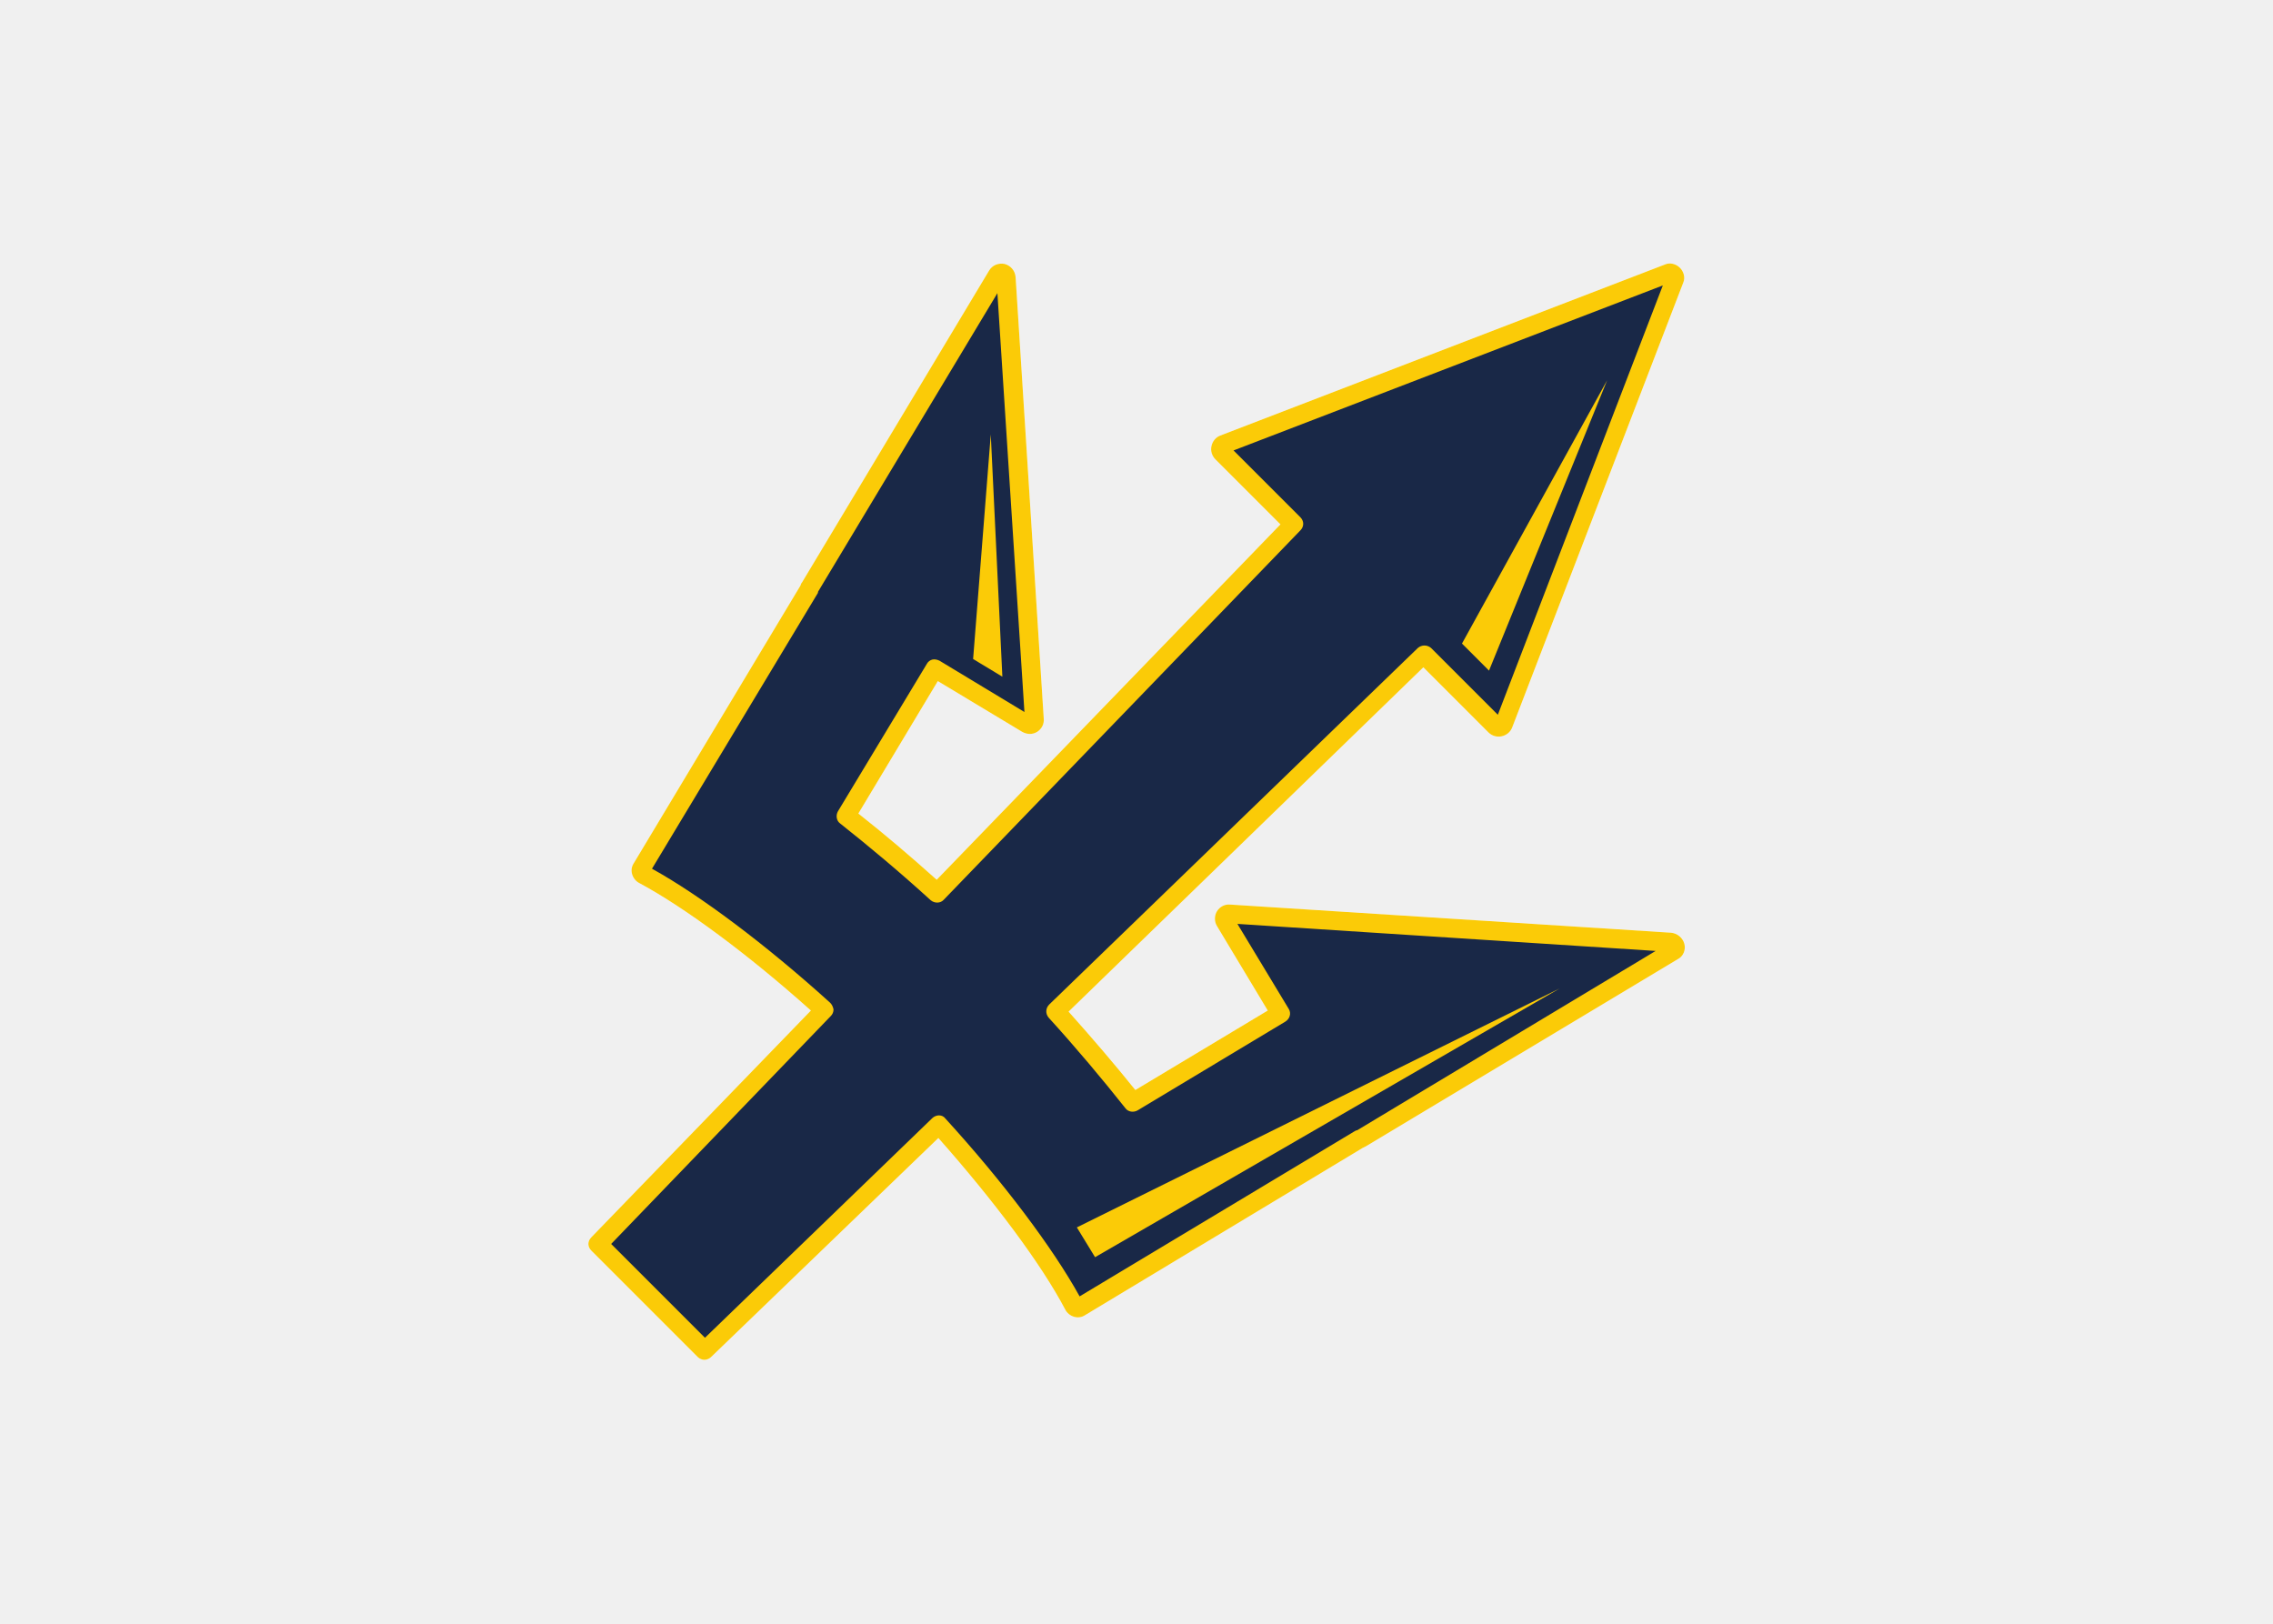
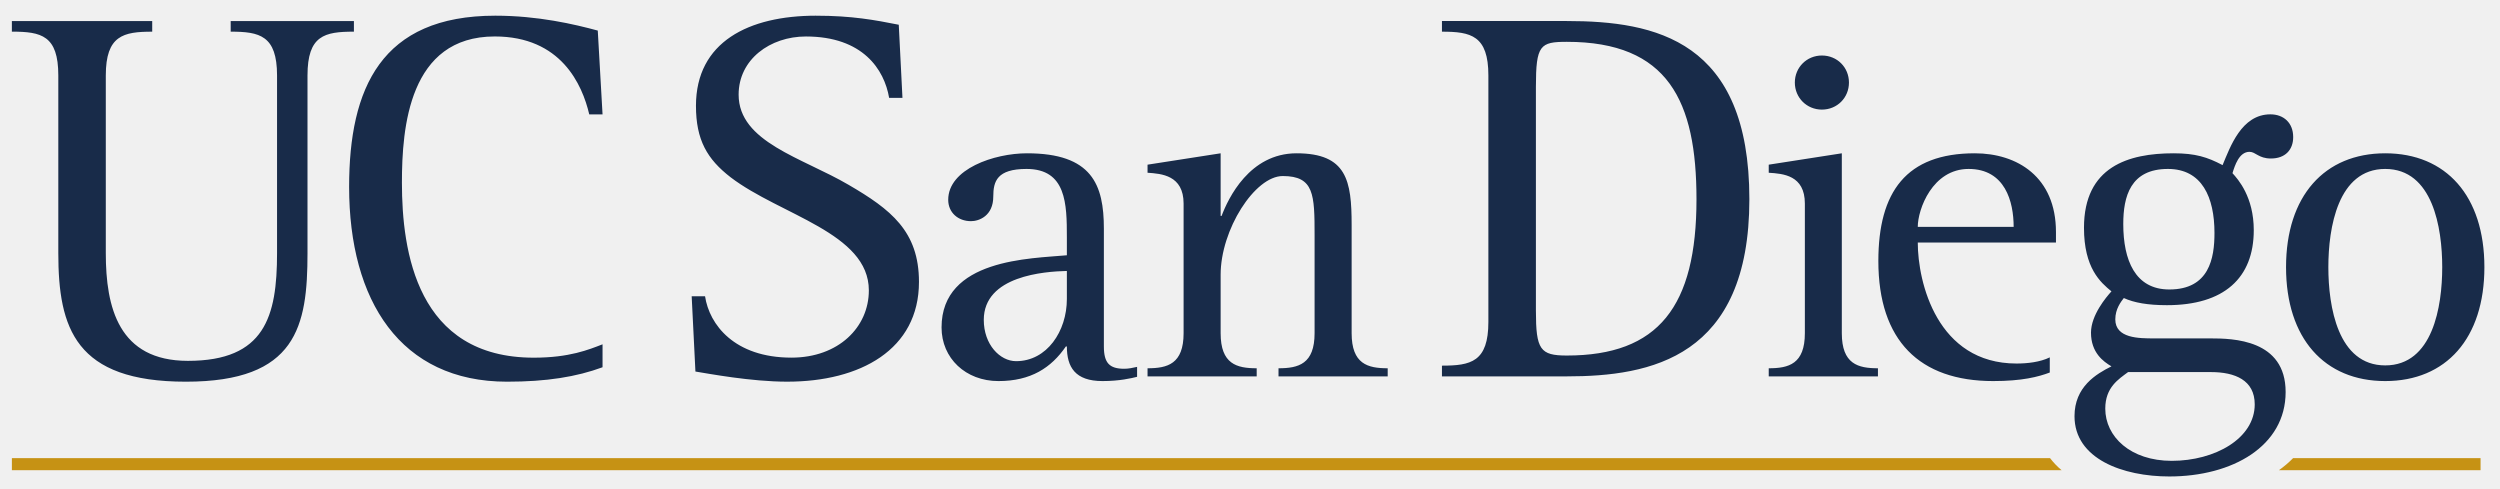
- <svg xmlns="http://www.w3.org/2000/svg" version="1.0" id="katman_1" x="0px" y="0px" viewBox="0 0 560 400" style="enable-background:new 0 0 560 400;" xml:space="preserve">
-   <style type="text/css">
- 	.st0{fill:#FBCB07;}
- 	.st1{fill:#FFFFFF;}
- 	.st2{fill:#192847;}
- </style>
-   <g transform="matrix(1.35937 0 0 -1.35937 145 334.987)">
-     <path class="st0" d="M196.1,75.6l-79.9,5.1c-0.3,0-0.7-0.1-0.8-0.4c-0.2-0.3-0.2-0.6,0-0.9l10.1-16.7L98.6,46.6   c-4.2,5.4-8.9,10.9-14,16.5l66.8,64.6l13-13c0.2-0.2,0.5-0.3,0.8-0.2c0.3,0.1,0.5,0.3,0.6,0.6l31,80.6c0.3,0.7-0.5,1.4-1.2,1.2   l-80.6-31c-0.3-0.1-0.5-0.4-0.6-0.7c-0.1-0.3,0-0.6,0.2-0.8l13-13L63.2,84.6c-5.6,5.1-11.1,9.8-16.5,14l16.1,26.7l16.8-10.1   c0.3-0.2,0.6-0.2,0.9,0c0.3,0.2,0.4,0.5,0.4,0.8l-5.1,79.9c0,0.4-0.3,0.7-0.7,0.8c-0.4,0.1-0.8-0.1-1-0.4L40.1,140   c-0.1-0.1-0.1-0.2-0.1-0.4L9.6,89.1c-0.1-0.2-0.2-0.5-0.1-0.7c0.1-0.2,0.2-0.4,0.4-0.6c8.7-4.6,20.8-13.7,32.7-24.5L1.7,21L21,1.7   l42.4,41C74.2,30.8,83.3,18.6,87.9,9.9c0.1-0.2,0.3-0.4,0.6-0.4c0.2-0.1,0.5,0,0.7,0.1l50.5,30.3c0.1,0,0.3,0.1,0.4,0.1L196.5,74   c0.3,0.2,0.5,0.6,0.4,1C196.8,75.3,196.5,75.6,196.1,75.6" />
-     <path class="st1" d="M79.1,116C79.1,116,79.1,116,79.1,116L79.1,116z M165.6,115.9L165.6,115.9   C165.6,115.9,165.6,115.9,165.6,115.9z M10.7,89.4C10.7,89.4,10.7,89.4,10.7,89.4C10.7,89.4,10.7,89.4,10.7,89.4z M116,79.1   C116,79.1,116,79.1,116,79.1L116,79.1z M196,74L196,74L196,74z M139.5,41.6C139.5,41.6,139.5,41.6,139.5,41.6   C139.5,41.6,139.5,41.6,139.5,41.6z M88.3,11C88.3,11,88.3,11,88.3,11L88.3,11z M89.4,10.7C89.4,10.7,89.4,10.7,89.4,10.7   C89.4,10.7,89.4,10.7,89.4,10.7z M4.1,21l17-17l41.2,39.8c0.3,0.3,0.8,0.5,1.2,0.5c0.5,0,0.9-0.2,1.2-0.6   C75.2,32.2,84.2,20.2,89,11.5l49.8,29.9c0.2,0.1,0.3,0.2,0.5,0.2l54.1,32.5L117.6,79l9.3-15.4c0.5-0.8,0.2-1.8-0.6-2.3L99.5,45.2   c-0.7-0.4-1.7-0.3-2.2,0.4c-4.2,5.3-8.9,10.9-13.9,16.4c-0.6,0.7-0.6,1.7,0.1,2.4l66.8,64.6c0.7,0.6,1.7,0.6,2.4,0l12.1-12.1   l29.9,77.8l-77.8-29.9l12.1-12.1c0.7-0.7,0.7-1.7,0-2.4L64.4,83.4c-0.6-0.7-1.7-0.7-2.4-0.1c-5.6,5.1-11.1,9.7-16.4,13.9   c-0.7,0.5-0.8,1.5-0.4,2.2l16.1,26.7c0.2,0.4,0.6,0.7,1,0.8c0.4,0.1,0.9,0,1.3-0.2l15.4-9.3l-4.9,75.9l-32.5-54.1   c0-0.2-0.1-0.4-0.2-0.5L11.5,89c8.7-4.8,20.7-13.8,32.3-24.3c0.3-0.3,0.5-0.7,0.6-1.2c0-0.5-0.2-0.9-0.5-1.2L4.1,21z M21,0   c-0.4,0-0.9,0.2-1.2,0.5L0.5,19.8c-0.7,0.7-0.7,1.7,0,2.4l39.8,41.1C28.9,73.5,17.4,82,9.2,86.4c-0.6,0.3-1.1,0.9-1.3,1.6   c-0.2,0.7-0.1,1.4,0.3,2l30.2,50.3c0.1,0.2,0.1,0.4,0.3,0.6l33.9,56.5c0.6,1,1.7,1.4,2.8,1.2c1.1-0.3,1.9-1.2,2-2.4l5.1-80   c0.1-1-0.4-1.9-1.2-2.4c-0.8-0.5-1.8-0.5-2.7,0L63.3,123L48.9,99c4.7-3.7,9.4-7.7,14.2-12l62.3,64.4l-11.8,11.8   c-0.6,0.6-0.9,1.5-0.7,2.4c0.2,0.9,0.8,1.6,1.6,1.9l80.6,31c0.9,0.4,2,0.1,2.7-0.6c0.7-0.7,1-1.8,0.6-2.7l-31-80.6   c-0.3-0.8-1-1.4-1.9-1.6c-0.9-0.2-1.8,0.1-2.4,0.7l-11.8,11.8L87,63.1c4.3-4.8,8.4-9.6,12.1-14.2l24,14.4l-9.2,15.3   c-0.5,0.8-0.5,1.9,0,2.7c0.5,0.8,1.4,1.3,2.4,1.2l79.9-5.1c1.1-0.1,2.1-0.9,2.4-2c0.3-1.1-0.2-2.3-1.2-2.8l-56.5-33.9   c-0.2-0.1-0.4-0.2-0.6-0.3L90,8.1c-0.6-0.4-1.3-0.5-2-0.3c-0.7,0.2-1.3,0.7-1.6,1.3c-4.3,8.2-12.9,19.7-23,31.1L22.2,0.5   C21.9,0.2,21.4,0,21,0L21,0z" />
-     <path class="st1" d="M184.6,177.5l-26.3-47.7l4.9-4.9L184.6,177.5z" />
-     <path class="st1" d="M176,67.3L88.5,24l3.3-5.4L176,67.3z" />
-     <path class="st1" d="M72.9,167.7l2.1-43.9l-5.3,3.2L72.9,167.7z" />
-     <path class="st2" d="M196.1,75.6l-79.9,5.1c-0.3,0-0.7-0.1-0.8-0.4c-0.2-0.3-0.2-0.6,0-0.9l10.1-16.7L98.6,46.6   c-4.2,5.4-8.9,10.9-14,16.5l66.8,64.6l13-13c0.2-0.2,0.5-0.3,0.8-0.2c0.3,0.1,0.5,0.3,0.6,0.6l31,80.6c0.3,0.7-0.5,1.4-1.2,1.2   l-80.6-31c-0.3-0.1-0.5-0.4-0.6-0.7c-0.1-0.3,0-0.6,0.2-0.8l13-13L63.2,84.6c-5.6,5.1-11.1,9.8-16.5,14l16.1,26.7l16.8-10.1   c0.3-0.2,0.6-0.2,0.9,0c0.3,0.2,0.4,0.5,0.4,0.8l-5.1,79.9c0,0.4-0.3,0.7-0.7,0.8c-0.4,0.1-0.8-0.1-1-0.4L40.1,140   c-0.1-0.1-0.1-0.2-0.1-0.4L9.6,89.1c-0.1-0.2-0.2-0.5-0.1-0.7c0.1-0.2,0.2-0.4,0.4-0.6c8.7-4.6,20.8-13.7,32.7-24.5L1.7,21L21,1.7   l42.4,41C74.2,30.8,83.3,18.6,87.9,9.9c0.1-0.2,0.3-0.4,0.6-0.4c0.2-0.1,0.5,0,0.7,0.1l50.5,30.3c0.1,0,0.3,0.1,0.4,0.1L196.5,74   c0.3,0.2,0.5,0.6,0.4,1C196.8,75.3,196.5,75.6,196.1,75.6" />
+ <svg xmlns="http://www.w3.org/2000/svg" xml:space="preserve" height="35.546" viewBox="0 0 182 35.546" width="182" version="1.1">
+   <g transform="matrix(1.25 0 0 -1.25 -174.44 463.92)">
    <g>
-       <path class="st0" d="M79.1,116C79.1,116,79.1,116,79.1,116L79.1,116z M165.6,115.9L165.6,115.9    C165.6,115.9,165.6,115.9,165.6,115.9z M10.7,89.4C10.7,89.4,10.7,89.4,10.7,89.4C10.7,89.4,10.7,89.4,10.7,89.4z M116,79.1    C116,79.1,116,79.1,116,79.1L116,79.1z M196,74L196,74L196,74z M139.5,41.6C139.5,41.6,139.5,41.6,139.5,41.6    C139.5,41.6,139.5,41.6,139.5,41.6z M88.3,11C88.3,11,88.3,11,88.3,11L88.3,11z M89.4,10.7C89.4,10.7,89.4,10.7,89.4,10.7    C89.4,10.7,89.4,10.7,89.4,10.7z M4.1,21l17-17l41.2,39.8c0.3,0.3,0.8,0.5,1.2,0.5c0.5,0,0.9-0.2,1.2-0.6    C75.2,32.2,84.2,20.2,89,11.5l49.8,29.9c0.2,0.1,0.3,0.2,0.5,0.2l54.1,32.5L117.6,79l9.3-15.4c0.5-0.8,0.2-1.8-0.6-2.3L99.5,45.2    c-0.7-0.4-1.7-0.3-2.2,0.4c-4.2,5.3-8.9,10.9-13.9,16.4c-0.6,0.7-0.6,1.7,0.1,2.4l66.8,64.6c0.7,0.6,1.7,0.6,2.4,0l12.1-12.1    l29.9,77.8l-77.8-29.9l12.1-12.1c0.7-0.7,0.7-1.7,0-2.4L64.4,83.4c-0.6-0.7-1.7-0.7-2.4-0.1c-5.6,5.1-11.1,9.7-16.4,13.9    c-0.7,0.5-0.8,1.5-0.4,2.2l16.1,26.7c0.2,0.4,0.6,0.7,1,0.8c0.4,0.1,0.9,0,1.3-0.2l15.4-9.3l-4.9,75.9l-32.5-54.1    c0-0.2-0.1-0.4-0.2-0.5L11.5,89c8.7-4.8,20.7-13.8,32.3-24.3c0.3-0.3,0.5-0.7,0.6-1.2c0-0.5-0.2-0.9-0.5-1.2L4.1,21z M21,0    c-0.4,0-0.9,0.2-1.2,0.5L0.5,19.8c-0.7,0.7-0.7,1.7,0,2.4l39.8,41.1C28.9,73.5,17.4,82,9.2,86.4c-0.6,0.3-1.1,0.9-1.3,1.6    c-0.2,0.7-0.1,1.4,0.3,2l30.2,50.3c0.1,0.2,0.1,0.4,0.3,0.6l33.9,56.5c0.6,1,1.7,1.4,2.8,1.2c1.1-0.3,1.9-1.2,2-2.4l5.1-80    c0.1-1-0.4-1.9-1.2-2.4c-0.8-0.5-1.8-0.5-2.7,0L63.3,123L48.9,99c4.7-3.7,9.4-7.7,14.2-12l62.3,64.4l-11.8,11.8    c-0.6,0.6-0.9,1.5-0.7,2.4c0.2,0.9,0.8,1.6,1.6,1.9l80.6,31c0.9,0.4,2,0.1,2.7-0.6c0.7-0.7,1-1.8,0.6-2.7l-31-80.6    c-0.3-0.8-1-1.4-1.9-1.6c-0.9-0.2-1.8,0.1-2.4,0.7l-11.8,11.8L87,63.1c4.3-4.8,8.4-9.6,12.1-14.2l24,14.4l-9.2,15.3    c-0.5,0.8-0.5,1.9,0,2.7c0.5,0.8,1.4,1.3,2.4,1.2l79.9-5.1c1.1-0.1,2.1-0.9,2.4-2c0.3-1.1-0.2-2.3-1.2-2.8l-56.5-33.9    c-0.2-0.1-0.4-0.2-0.6-0.3L90,8.1c-0.6-0.4-1.3-0.5-2-0.3c-0.7,0.2-1.3,0.7-1.6,1.3c-4.3,8.2-12.9,19.7-23,31.1L22.2,0.5    C21.9,0.2,21.4,0,21,0L21,0z" />
-       <path class="st0" d="M184.6,177.5l-26.3-47.7l4.9-4.9L184.6,177.5z" />
-       <path class="st0" d="M176,67.3L88.5,24l3.3-5.4L176,67.3z" />
-       <path class="st0" d="M72.9,167.7l2.1-43.9l-5.3,3.2L72.9,167.7z" />
+       <path d="m36.047 1.147c-8.314 0-10.641 5.28-10.641 12.466 0 8.275 3.73 14.179 11.496 14.179 2.875 0 5.05-0.35 6.953-1.051v-1.67c-1.008 0.389-2.407 0.973-5.007 0.973-8.508 0-9.598-7.729-9.598-12.74 0-4.002 0.508-10.645 6.758-10.645 4.821 0 6.37 3.496 6.879 5.672h0.968l-0.347-6.1c-1.713-0.464-4.352-1.084-7.461-1.084zm23.346 0c-4.889 0-8.737 1.903-8.737 6.562 0 2.489 0.817 3.883 2.524 5.203 3.612 2.759 10.062 4.042 10.062 8.234 0 2.683-2.215 4.895-5.633 4.895-4.157 0-5.982-2.407-6.291-4.467h-0.974l0.273 5.479c0.973 0.156 4.039 0.738 6.68 0.738 5.317 0 9.594-2.332 9.594-7.264 0-3.691-2.057-5.281-5.125-7.068-3.379-1.98-8.004-3.108-8.004-6.564 0-2.565 2.292-4.234 4.896-4.234 4.154 0 5.71 2.41 6.061 4.467h0.97l-0.269-5.322c-1.751-0.347-3.42-0.658-6.027-0.658zm-58.539 0.389v0.773c2.14 0 3.381 0.273 3.381 3.188v12.936c0 5.476 1.246 9.359 9.284 9.359 8.08 0 8.857-4.039 8.857-9.359v-12.936c0-2.915 1.243-3.187 3.379-3.187v-0.773h-8.971v0.773c2.096 0 3.375 0.273 3.375 3.188v12.936c0 4.621-0.889 7.841-6.488 7.841-5.045 0-5.979-3.88-5.979-7.841v-12.936c0-2.915 1.283-3.187 3.379-3.187v-0.773h-10.216zm104.11 0v0.775c2.1 0 3.38 0.271 3.38 3.186v17.943c0 2.912-1.28 3.184-3.38 3.184v0.781h9.09c6.1 0 13.29-1.361 13.29-12.896 0-11.575-6.84-12.973-13.29-12.973l-9.09 0zm9.09 1.514c7.38 0 9.44 4.31 9.44 11.459 0 7.806-2.76 11.379-9.44 11.379-1.94 0-2.25-0.427-2.25-3.262v-16.312c0-3.03 0.31-3.264 2.25-3.264zm18.57 0.996c-1.1 0-1.97 0.863-1.97 1.969 0 1.106 0.87 1.969 1.97 1.969 1.11 0 1.97-0.863 1.97-1.969 0-1.106-0.86-1.969-1.97-1.969zm32.65 4.283c-2.11 0-2.93 2.387-3.48 3.697-1.11-0.586-1.98-0.861-3.57-0.861-3.28 0-6.52 0.966-6.52 5.422 0 2.937 1.2 3.974 2 4.629-0.38 0.417-1.49 1.729-1.49 3.008 0 1.453 0.9 2.108 1.49 2.451-1.11 0.555-2.69 1.486-2.69 3.629 0 3.108 3.52 4.388 6.9 4.388 4.6 0 8.47-2.209 8.47-6.148 0-3.834-3.84-3.904-5.49-3.904h-4.08c-1.11 0-2.83 0-2.83-1.385 0-0.759 0.41-1.278 0.62-1.553 0.75 0.344 1.76 0.52 3.14 0.52 4.15 0 6.32-1.972 6.32-5.461 0-2.42-1.14-3.7-1.55-4.149 0.17-0.551 0.48-1.554 1.24-1.554 0.45 0 0.66 0.486 1.56 0.486 1.03 0 1.62-0.622 1.62-1.559 0-1.035-0.69-1.656-1.66-1.656zm-90.52 2.836c-2.386 0-5.734 1.139-5.734 3.385 0 0.932 0.722 1.556 1.656 1.556 0.59 0 1.625-0.382 1.625-1.798 0-1.107 0.277-2.004 2.42-2.004 2.9 0 2.937 2.554 2.937 4.974v1.311c-2.625 0.245-9.123 0.244-9.123 5.254 0 2.245 1.76 3.904 4.143 3.904 2.354 0 3.841-0.964 4.906-2.519h0.074c0 1.486 0.588 2.519 2.594 2.519 1.24 0 2.104-0.207 2.518-0.31v-0.723c-0.309 0.069-0.623 0.137-0.932 0.137-1.075 0-1.486-0.415-1.486-1.623v-8.573c0-3.212-0.864-5.49-5.598-5.49zm14.098 0l-5.321 0.828v0.588c0.999 0.069 2.625 0.172 2.625 2.246v9.434c0 2.246-1.177 2.554-2.625 2.554v0.59h7.946v-0.59c-1.455 0-2.625-0.308-2.625-2.554v-4.254c0-3.284 2.488-7.186 4.523-7.186 2.285 0 2.317 1.348 2.317 4.321v7.119c0 2.246-1.177 2.554-2.626 2.554v0.59h7.948v-0.59c-1.451 0-2.625-0.308-2.625-2.554v-7.879c0-3.215-0.345-5.217-4.01-5.217-3.423 0-4.975 3.28-5.457 4.559h-0.07v-4.559zm45.222 0l-5.32 0.828v0.588c1.04 0.069 2.63 0.172 2.63 2.246v9.434c0 2.246-1.18 2.554-2.63 2.554v0.59h7.95v-0.59c-1.45 0-2.63-0.308-2.63-2.554v-13.096zm9.68 0c-4.98 0-7.02 2.794-7.02 7.84 0 5.804 3.01 8.742 8.36 8.742 2.11 0 3.29-0.31 4.12-0.623v-1.103c-0.7 0.345-1.63 0.449-2.42 0.449-5.78 0-7.19-5.908-7.19-8.811h10.06v-0.762c0-4.007-2.81-5.732-5.91-5.732zm29.88 0c-4.42 0-7.22 3.106-7.22 8.291 0 5.183 2.8 8.291 7.22 8.291 4.43 0 7.22-3.108 7.22-8.291 0-5.185-2.79-8.291-7.22-8.291zm-30.33 1.139c2.66 0 3.28 2.383 3.28 4.215h-6.98c0-1.279 1.07-4.215 3.7-4.215zm14.51 0c2.49 0 3.39 2.073 3.39 4.662 0 1.835-0.38 4.113-3.29 4.113-2.49 0-3.35-2.14-3.35-4.766 0-2.004 0.52-4.009 3.25-4.009zm15.82 0c3.46 0 4.15 4.283 4.15 7.152s-0.69 7.15-4.15 7.15c-3.45 0-4.14-4.281-4.14-7.15s0.69-7.152 4.14-7.152zm-95.976 7.427v2.04c0 2.348-1.451 4.527-3.697 4.527-1.175 0-2.352-1.209-2.352-3.004 0-3.215 4.424-3.526 6.049-3.563zm77.256 7.362h6.04c1.74 0 3.18 0.587 3.18 2.349 0 2.488-2.9 4.112-6.04 4.112-3.01 0-4.84-1.762-4.84-3.801 0-1.555 0.97-2.143 1.66-2.66z" transform="matrix(.8 0 0 -.8 139.56 371.14)" fill="#182b49" />
+       <path d="m0.855 33.359v0.877h149.22c-0.32-0.268-0.6-0.563-0.84-0.877h-148.38zm166.07 0c-0.31 0.317-0.65 0.607-1.03 0.877h14.68v-0.877h-13.65z" transform="matrix(.8 0 0 -.8 139.56 371.14)" fill="#c69214" />
    </g>
  </g>
</svg>
